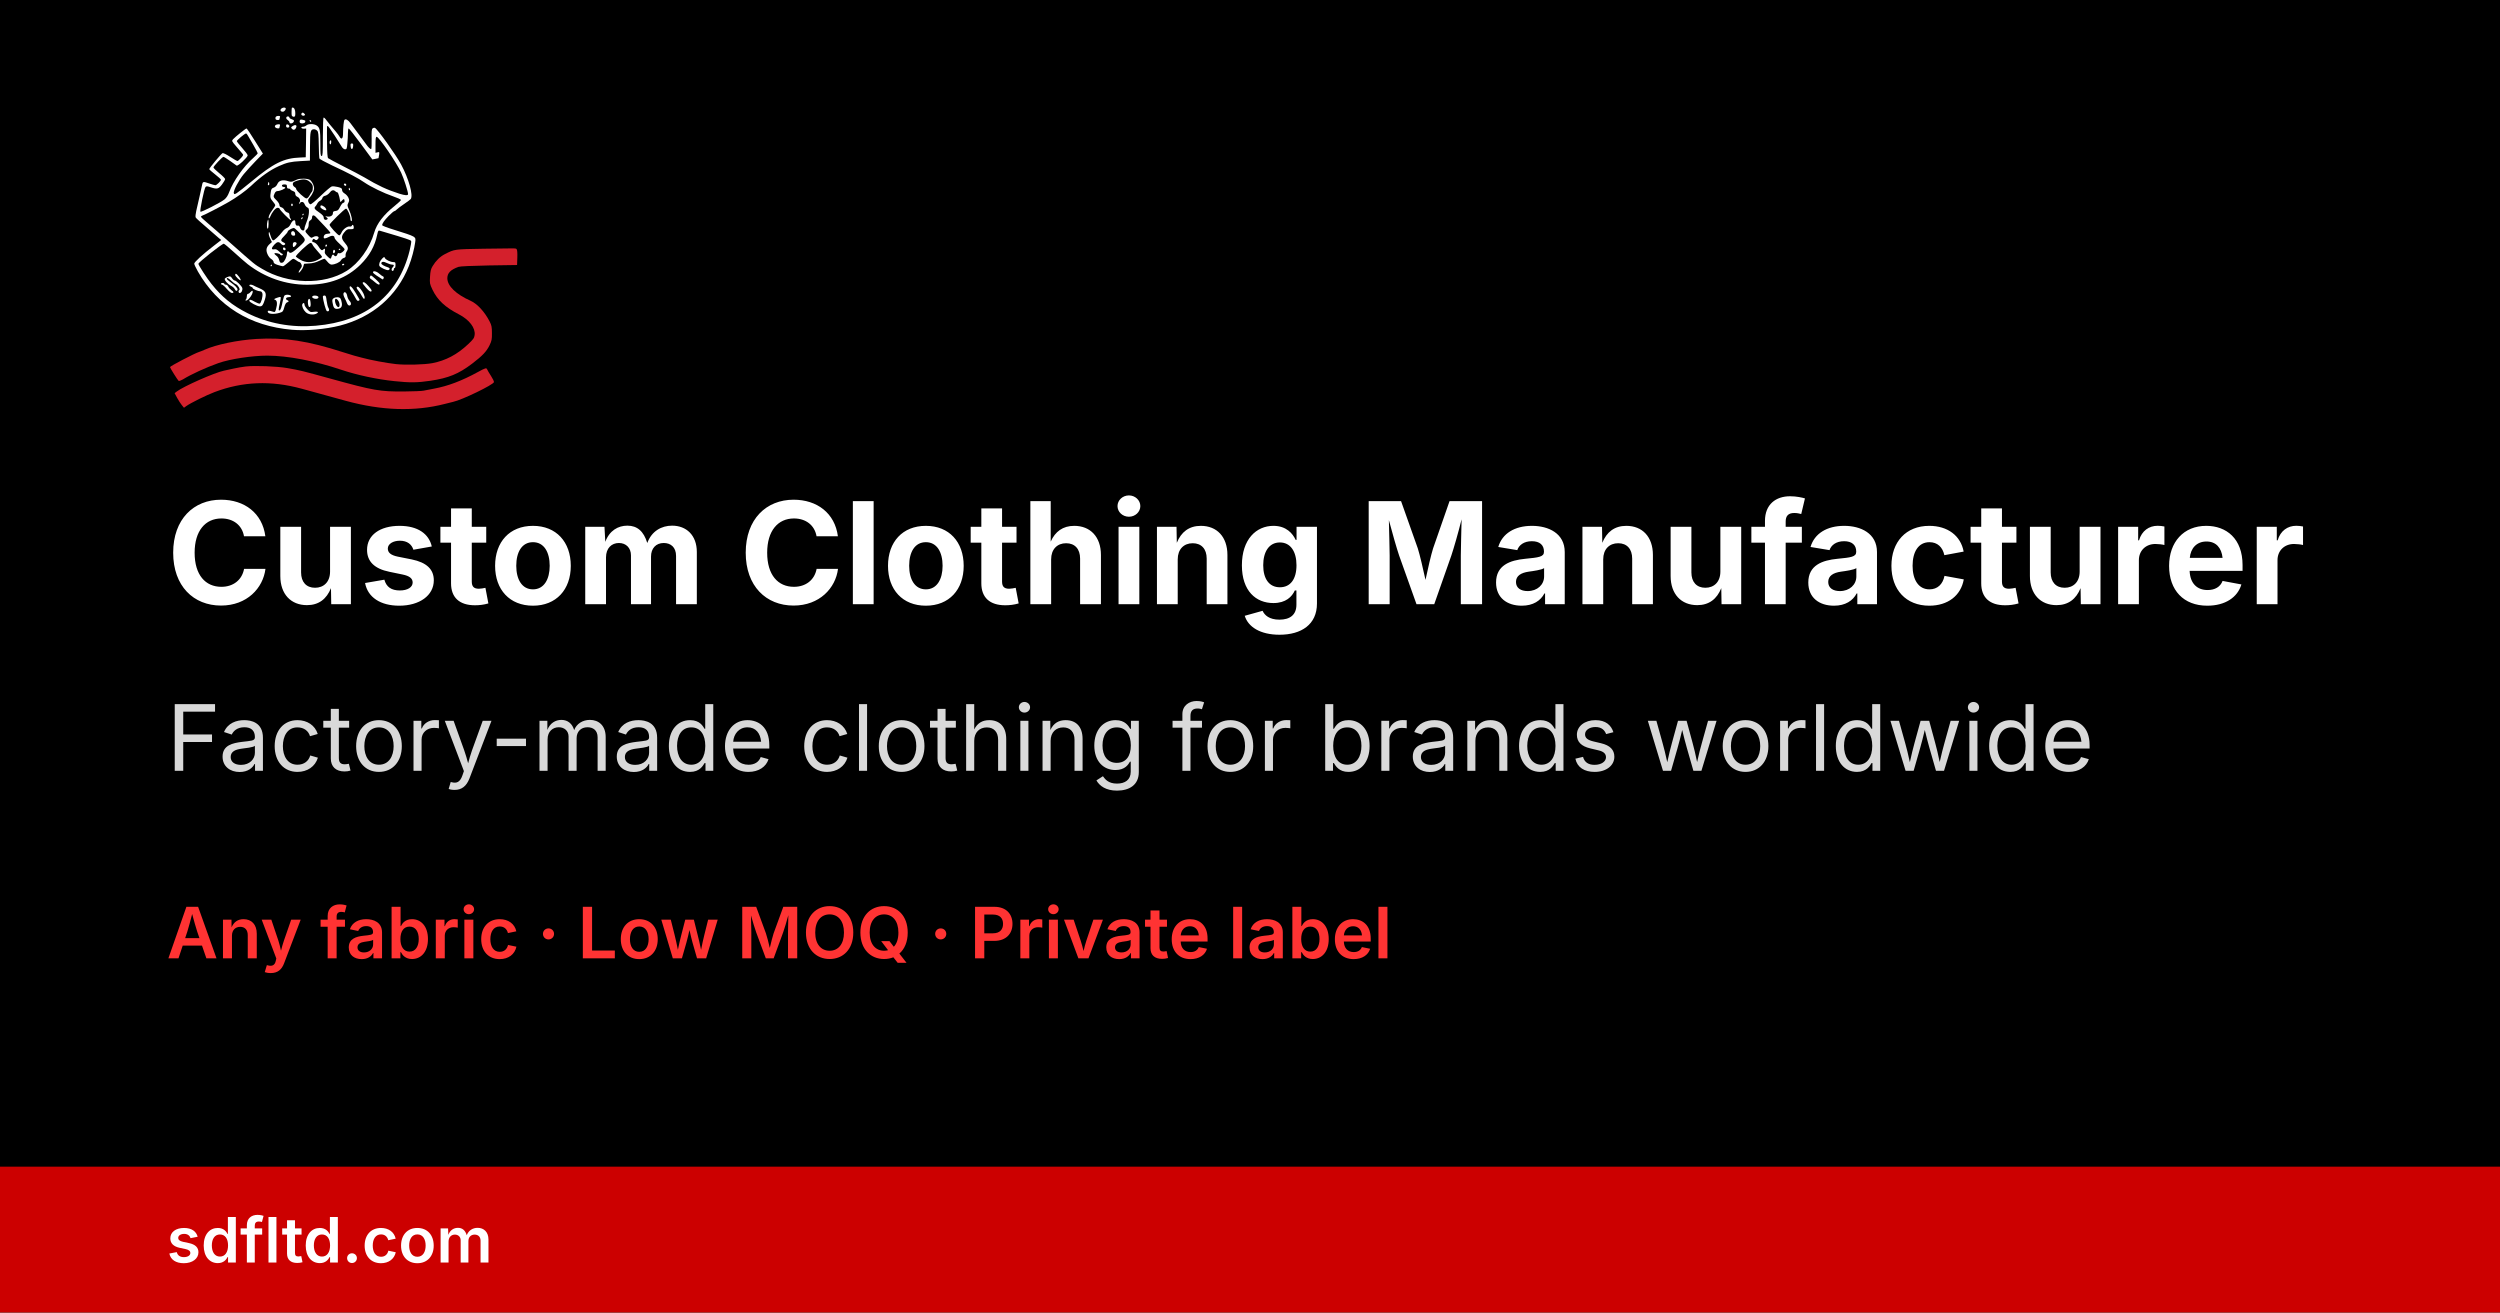
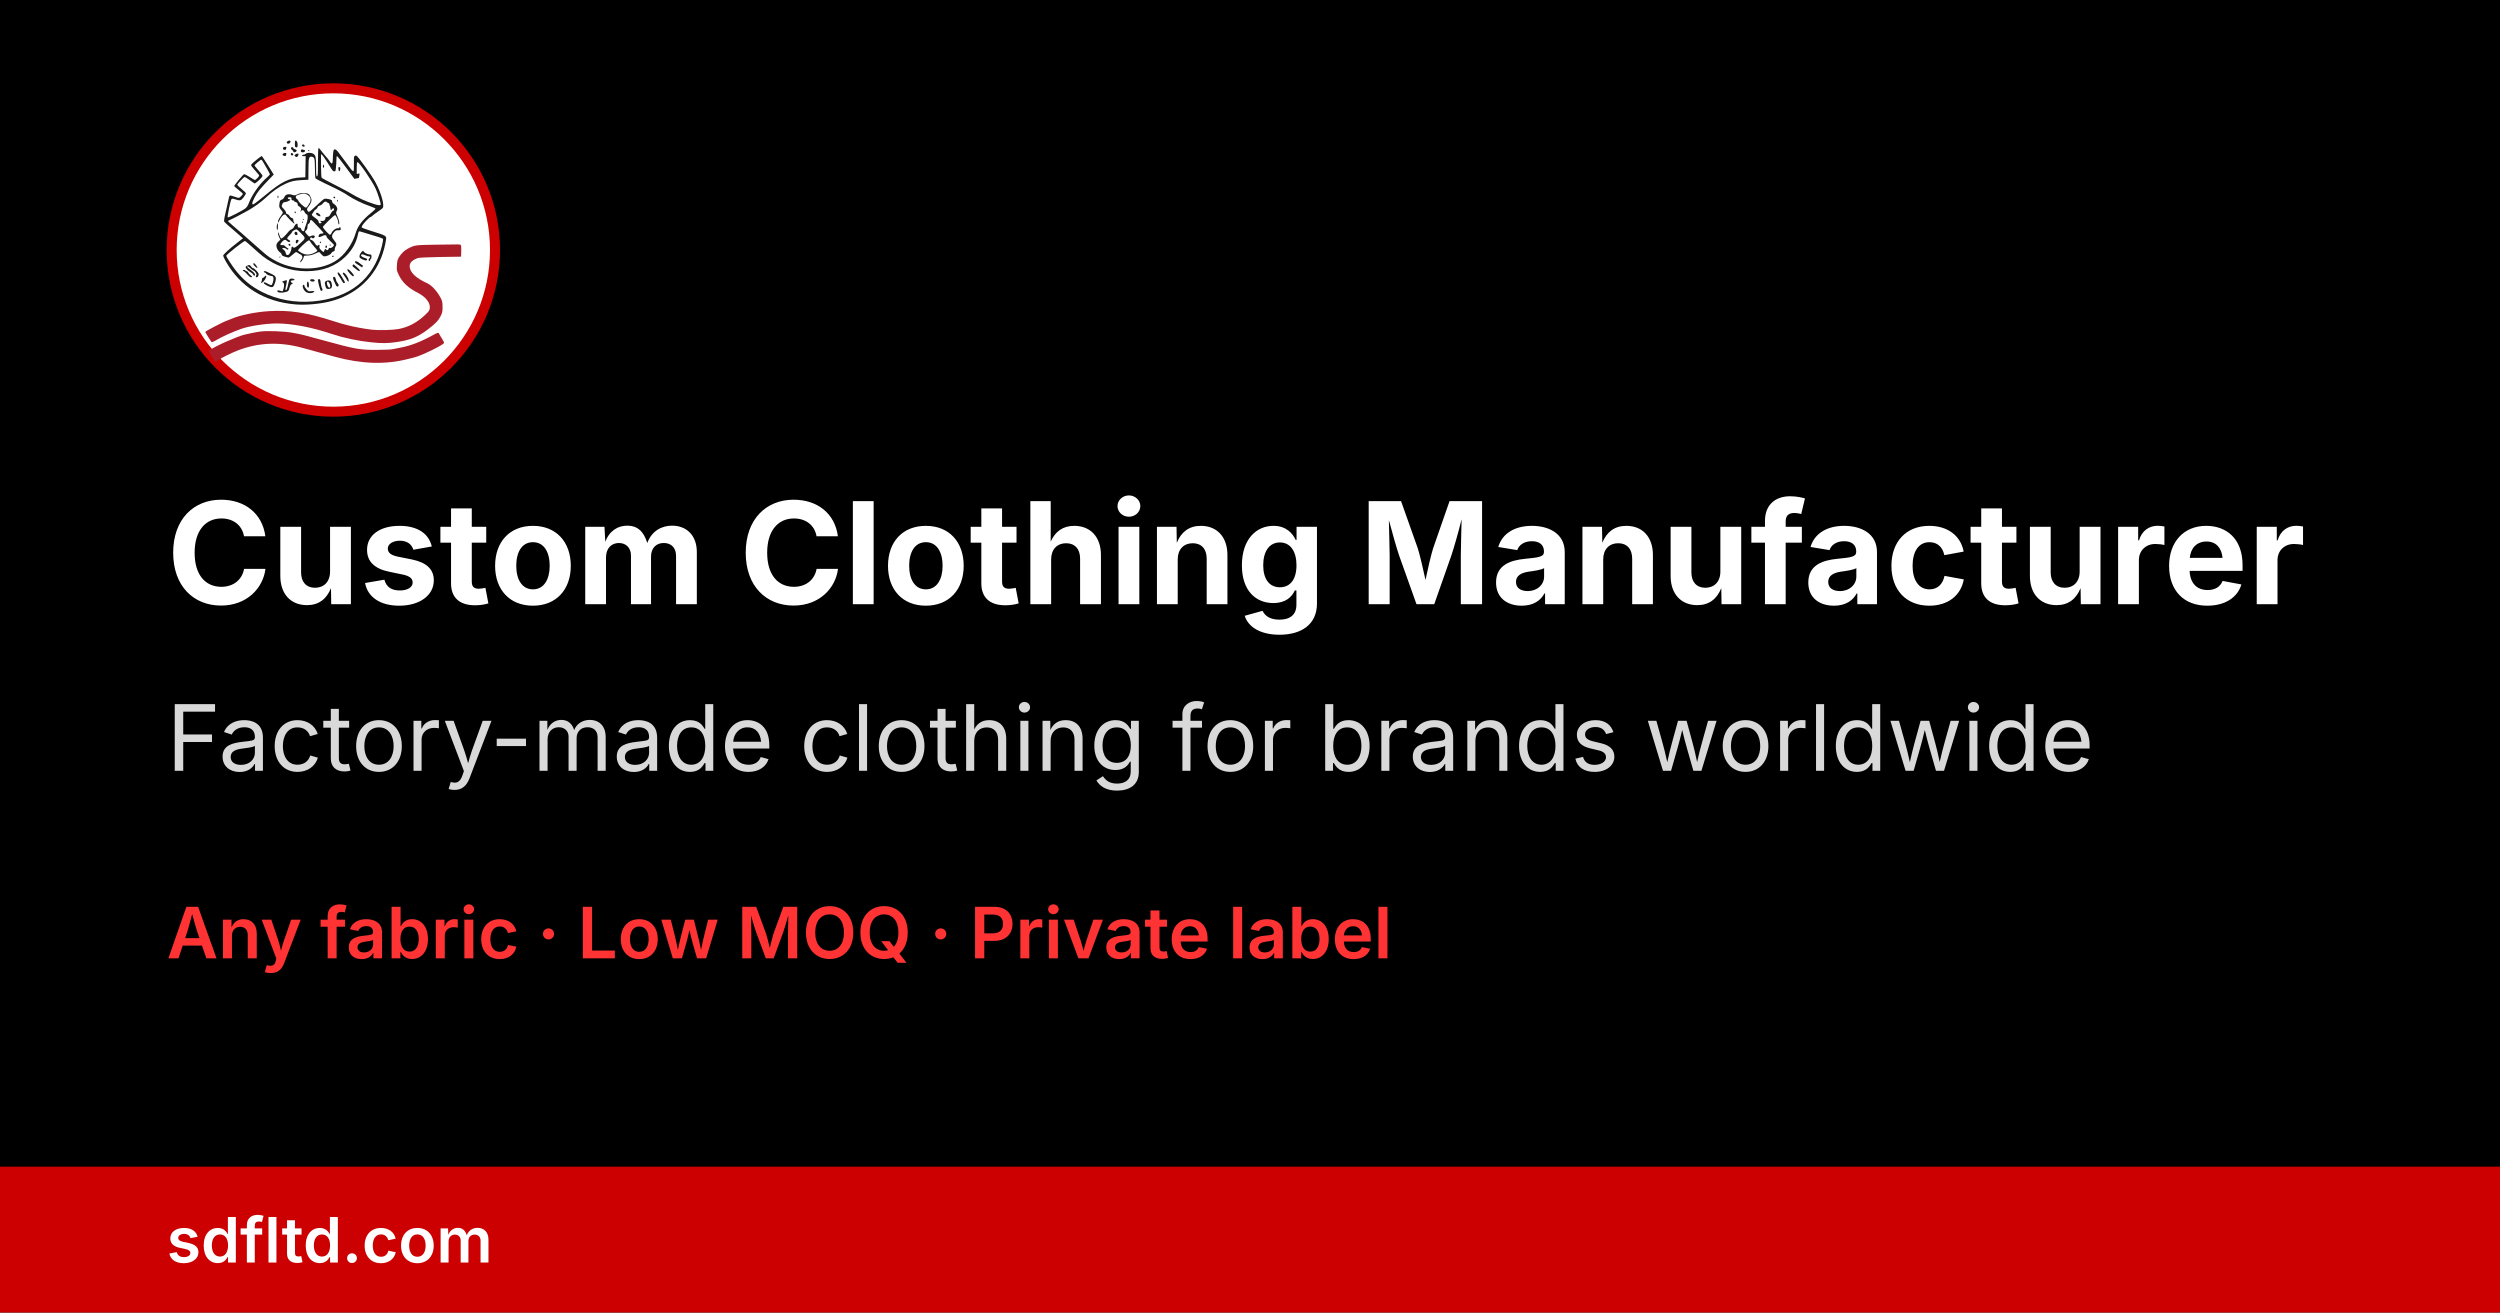
<svg xmlns="http://www.w3.org/2000/svg" width="1200" height="630" viewBox="0 0 1200 630">
  <rect width="1200" height="630" fill="#000000" />
  <rect x="0" y="560" width="1200" height="70" fill="#cc0000" />
-   <svg x="80" y="50" width="170" height="148" viewBox="28.0 91.0 424.0 369.0">
-     <g transform="translate(-45,547) scale(0.1,-0.1)" fill="#ffffff">
-       <path d="M2100 4505 c-15 -18 -5 -35 20 -35 20 0 44 32 33 44 -11 11 -40 6 -53 -9z" />
-       <path d="M2229 4518 c-4 -14 -5 -77 -2 -90 2 -10 13 -18 24 -18 16 0 19 7 19 43 0 40 -13 67 -32 67 -4 0 -8 -1 -9 -2z" />
-       <path d="M2344 4449 c-9 -16 12 -33 31 -25 14 5 15 9 5 21 -15 18 -26 19 -36 4z" />
-       <path d="M2034 4405 c-3 -8 -3 -19 1 -25 8 -12 45 -13 45 -1 0 5 3 16 6 25 5 12 0 16 -20 16 -15 0 -29 -7 -32 -15z" />
-       <path d="M2163 4403 c-4 -11 1 -22 15 -31 12 -8 22 -21 22 -28 0 -21 38 -17 50 5 8 16 5 21 -20 30 -17 5 -30 14 -30 19 0 18 -31 22 -37 5z" />
-       <path d="M2600 4170 c0 -198 -2 -230 -15 -230 -13 0 -15 23 -15 149 0 163 -6 191 -45 217 -33 21 -100 22 -123 0 -10 -9 -29 -16 -41 -16 -14 0 -21 -5 -18 -12 2 -7 16 -12 31 -11 l26 2 -2 -172 -3 -172 -65 -3 c-198 -7 -321 -68 -588 -290 -79 -65 -156 -126 -173 -136 -27 -16 -30 -16 -35 -1 -10 24 60 157 119 228 28 34 91 103 140 154 l89 92 -94 150 c-51 83 -97 151 -102 151 -10 0 -133 -99 -161 -129 -18 -21 -17 -22 35 -83 30 -35 62 -73 72 -84 19 -22 19 -22 -12 -58 -18 -20 -37 -36 -43 -36 -6 0 -45 23 -87 50 -44 29 -83 48 -91 44 -17 -7 -159 -178 -159 -191 0 -5 31 -33 70 -63 39 -30 70 -59 70 -64 0 -15 -52 -66 -67 -66 -7 0 -39 9 -70 20 -75 26 -80 26 -88 -12 -9 -42 -51 -233 -71 -316 -8 -35 -11 -69 -7 -77 8 -13 37 -39 183 -165 35 -30 77 -67 93 -81 l30 -25 -89 -69 c-134 -103 -234 -195 -234 -214 0 -9 20 -51 44 -94 236 -413 624 -654 1125 -697 168 -15 404 6 576 50 390 101 682 353 824 712 34 85 66 207 76 284 10 71 17 66 -262 154 -73 22 -133 46 -133 51 0 22 24 56 78 112 31 31 61 57 68 57 6 0 18 8 27 18 9 10 49 40 89 67 40 27 76 54 80 60 32 44 -24 245 -116 415 -61 114 -284 426 -313 437 -7 3 -20 0 -28 -7 -11 -9 -13 -36 -11 -126 1 -63 -1 -117 -5 -120 -9 -5 -34 18 -61 57 -9 13 -49 67 -88 119 -40 52 -84 112 -99 132 -28 40 -57 56 -72 41 -9 -9 -17 -81 -18 -175 -1 -53 -21 -65 -42 -25 -7 12 -26 38 -43 58 -42 48 -108 128 -124 151 -7 10 -17 18 -23 18 -5 0 -9 -93 -9 -230z m141 15 c39 -60 78 -122 87 -137 10 -16 26 -28 38 -28 19 0 22 8 27 68 4 37 7 93 7 125 0 31 4 57 9 57 5 0 71 -83 146 -185 l137 -186 37 7 c20 4 36 7 37 8 1 0 4 18 7 39 5 35 5 37 -19 31 l-24 -6 0 96 c0 74 3 96 14 96 27 0 238 -308 293 -429 33 -71 83 -228 83 -257 0 -19 -34 -17 -105 5 -149 48 -253 96 -420 196 -38 22 -149 81 -245 129 -96 49 -180 94 -187 100 -8 8 -12 64 -13 186 -2 214 -2 202 10 198 5 -1 41 -52 81 -113z m-208 57 c13 -14 16 -46 18 -167 1 -83 4 -156 7 -164 3 -8 71 -45 151 -83 208 -97 317 -155 386 -203 78 -54 234 -130 349 -169 50 -17 91 -36 91 -42 0 -6 -34 -38 -75 -71 -133 -106 -214 -212 -245 -319 -54 -188 -184 -368 -331 -460 -275 -171 -704 -160 -1013 26 -90 53 -82 47 -368 300 -114 102 -243 214 -286 250 -42 35 -77 68 -77 73 0 4 8 10 18 14 31 10 214 105 312 161 96 55 206 134 270 194 119 113 228 190 335 238 95 42 137 52 260 59 l110 6 1 172 c1 183 6 203 49 203 12 0 29 -8 38 -18z m-831 -57 c7 -13 37 -64 66 -113 28 -49 52 -94 52 -99 0 -5 -25 -31 -55 -58 -113 -98 -239 -278 -286 -406 -15 -41 -33 -69 -57 -89 -45 -37 -279 -156 -288 -147 -10 10 46 279 61 296 11 11 20 11 61 -3 78 -26 95 -22 137 34 20 27 37 56 37 64 0 7 -31 39 -70 70 -38 31 -70 62 -70 69 1 15 106 127 120 127 6 0 41 -22 78 -48 37 -27 73 -52 80 -57 16 -8 132 100 132 123 0 8 -29 47 -65 87 -36 40 -65 77 -65 83 0 12 96 92 110 92 5 0 15 -11 22 -25z m1633 -1155 c258 -76 318 -96 322 -108 4 -8 -5 -60 -19 -117 -133 -534 -523 -846 -1124 -897 -290 -25 -574 28 -819 152 -179 91 -303 191 -428 348 -53 65 -157 226 -157 241 0 18 282 241 304 241 6 0 61 -46 121 -101 61 -56 135 -120 165 -144 207 -160 453 -246 709 -246 266 -1 478 79 642 241 107 107 170 218 200 360 10 46 13 51 33 45 11 -3 35 -10 51 -15z" />
-       <path d="M2687 4123 c-11 -10 -8 -43 3 -43 6 0 10 11 10 25 0 26 -2 29 -13 18z" />
-       <path d="M2932 4058 c4 -44 25 -47 30 -3 3 29 1 35 -15 35 -15 0 -18 -6 -15 -32z" />
-       <path d="M2290 3658 c-14 -6 -35 -15 -47 -21 -17 -7 -34 -7 -62 3 -60 20 -108 7 -125 -34 -9 -21 -24 -37 -43 -44 -24 -8 -31 -17 -36 -48 -11 -66 -8 -82 23 -117 17 -19 30 -40 30 -46 0 -7 -16 -33 -35 -58 -35 -46 -53 -89 -41 -100 3 -3 10 7 16 22 20 51 64 105 88 105 12 0 22 -4 22 -8 0 -15 129 -146 137 -139 4 4 1 13 -5 19 -7 7 -12 24 -12 39 0 20 -6 28 -25 33 -14 4 -31 18 -37 32 -6 13 -22 27 -35 30 -15 4 -23 13 -23 28 0 12 -16 37 -35 56 -39 38 -41 44 -22 83 7 17 20 27 33 27 29 0 94 28 94 40 0 6 -9 10 -20 10 -11 0 -20 7 -20 15 0 10 10 15 30 15 25 0 30 -4 30 -25 0 -18 5 -25 20 -25 11 0 20 -4 20 -9 0 -5 14 -14 30 -20 22 -7 30 -16 30 -34 0 -15 8 -28 24 -35 29 -13 42 -47 26 -67 -9 -11 -9 -15 -1 -15 6 0 11 5 11 10 0 6 9 10 21 10 14 0 24 -10 31 -28 6 -16 21 -33 32 -38 18 -8 21 -17 19 -61 -1 -29 -14 -79 -28 -112 -14 -33 -25 -70 -25 -81 0 -34 -39 -26 -52 11 -8 22 -15 29 -29 26 -18 -5 -29 11 -29 44 0 35 -34 21 -54 -22 -12 -27 -28 -44 -47 -51 -15 -5 -40 -25 -54 -45 -42 -53 -94 -103 -110 -103 -9 0 -21 22 -32 58 -14 46 -18 52 -21 30 -2 -14 6 -45 18 -67 l20 -41 -24 -21 c-42 -37 -51 -72 -30 -122 10 -25 30 -51 46 -60 15 -9 28 -25 28 -35 0 -15 13 -24 49 -36 28 -9 56 -16 63 -16 7 0 35 20 63 45 27 25 54 45 61 45 6 0 23 -9 37 -20 14 -11 30 -20 36 -20 6 0 17 -11 23 -25 10 -22 8 -30 -10 -55 -12 -16 -22 -35 -22 -42 1 -22 51 43 57 73 3 16 8 29 12 29 3 1 31 2 61 4 35 1 78 13 112 29 31 15 61 27 66 27 5 0 22 -16 36 -35 17 -21 36 -35 49 -35 41 0 100 27 113 51 7 13 23 26 36 29 17 5 22 12 20 29 -2 12 4 33 12 46 24 36 20 57 -20 104 -45 52 -46 81 -6 129 26 32 35 37 71 36 36 -1 41 2 41 22 0 27 -16 40 -23 20 -3 -8 -14 -12 -24 -10 -28 7 -83 -33 -99 -71 -8 -19 -21 -35 -28 -35 -16 0 -116 109 -116 127 0 15 181 193 197 193 16 0 53 -85 53 -121 0 -16 5 -29 11 -29 16 0 1 75 -28 137 -22 49 -22 55 -8 82 12 25 13 34 1 61 -7 17 -27 40 -44 50 -21 13 -32 28 -32 43 0 20 -8 25 -50 36 -28 7 -61 10 -73 7 -12 -3 -71 -53 -131 -111 -63 -61 -116 -105 -125 -103 -8 2 -20 14 -24 28 -8 21 -4 31 18 57 16 17 34 49 42 70 11 33 11 44 -2 80 -9 23 -27 48 -40 57 -28 18 -116 20 -155 4z m155 -29 c28 -25 35 -38 35 -68 0 -20 -5 -42 -10 -47 -6 -6 -19 -26 -29 -45 -10 -19 -26 -36 -36 -37 -19 -4 -125 93 -125 115 0 7 -9 17 -20 23 -11 6 -20 21 -20 34 0 19 9 26 48 39 76 25 116 22 157 -14z m304 -111 c6 -7 17 -13 24 -13 7 0 17 -25 24 -55 6 -30 12 -57 12 -60 1 -3 10 5 20 17 20 24 31 21 31 -9 0 -10 -7 -18 -15 -18 -8 0 -25 -21 -38 -47 -20 -40 -28 -48 -55 -51 -26 -3 -32 -8 -32 -28 0 -28 -34 -46 -71 -38 -24 5 -24 5 -4 -11 16 -13 17 -17 6 -24 -21 -13 -41 -2 -41 23 0 16 -16 34 -55 61 -56 38 -64 52 -44 72 6 6 17 22 23 35 6 12 21 27 33 33 12 5 24 19 27 31 4 15 16 25 36 29 16 4 39 20 51 36 22 31 47 37 68 17z m-226 -314 c12 -14 55 -59 95 -100 39 -41 72 -79 72 -84 0 -6 -13 -10 -28 -10 -32 0 -52 -16 -52 -43 0 -20 19 -18 72 9 31 16 58 9 58 -16 0 -9 27 -41 60 -71 33 -30 60 -59 60 -65 0 -20 -46 -55 -64 -48 -12 5 -19 0 -23 -15 -6 -22 -27 -28 -38 -11 -11 17 -24 11 -31 -15 -8 -32 -14 -32 -53 7 -26 26 -32 38 -27 60 6 29 -2 36 -21 17 -15 -15 -29 -5 -58 42 -14 22 -36 41 -50 45 -27 7 -29 12 -16 33 8 12 12 12 25 2 13 -11 19 -11 31 -1 39 32 -9 56 -55 28 -18 -12 -24 -9 -55 25 -41 44 -42 48 -15 72 13 12 20 31 20 56 0 28 5 41 20 49 11 6 20 19 20 29 0 38 22 41 53 5z m-208 -178 c91 -92 91 -89 -1 -173 -75 -69 -105 -85 -119 -63 -12 19 -25 10 -25 -17 0 -38 -31 -102 -52 -109 -25 -8 -35 1 -43 36 -4 17 -18 38 -31 46 -13 9 -24 21 -24 26 0 13 64 1 68 -12 5 -13 32 -13 32 0 0 6 -3 10 -7 10 -5 0 -22 13 -39 29 -23 22 -37 28 -57 24 -36 -7 -36 16 2 56 34 36 53 39 80 10 12 -13 26 -19 35 -16 23 9 20 22 -9 35 -35 16 -31 32 15 77 22 21 40 45 40 52 0 11 49 40 73 42 4 1 32 -23 62 -53z m160 -146 c4 -11 31 -47 61 -79 30 -32 54 -63 54 -69 0 -6 -23 -22 -52 -36 -72 -36 -143 -35 -206 1 -26 15 -50 32 -55 38 -9 13 151 164 175 165 9 0 20 -9 23 -20z" />
-       <path d="M2570 3331 c0 -15 41 -41 66 -41 14 0 -1 31 -21 44 -32 21 -45 20 -45 -3z" />
-       <path d="M2630 2864 c0 -8 5 -12 10 -9 6 3 10 10 10 16 0 5 -4 9 -10 9 -5 0 -10 -7 -10 -16z" />
-       <path d="M2790 2819 c0 -5 5 -7 10 -4 6 3 10 8 10 11 0 2 -4 4 -10 4 -5 0 -10 -5 -10 -11z" />
-       <path d="M2724 2807 c-9 -24 6 -44 18 -22 7 11 6 21 -1 28 -7 7 -12 6 -17 -6z" />
-       <path d="M2220 3016 c0 -15 7 -26 20 -29 24 -6 34 6 25 33 -9 29 -45 26 -45 -4z" />
-       <path d="M2247 2903 c-10 -9 -9 -53 1 -53 15 0 44 38 37 49 -7 12 -28 14 -38 4z" />
-       <path d="M2125 2840 c-10 -17 12 -37 25 -24 8 8 6 15 -4 23 -10 9 -16 9 -21 1z" />
-       <path d="M1945 3617 c-4 -10 -5 -21 -1 -24 10 -10 18 4 13 24 -4 17 -4 17 -12 0z" />
-       <path d="M2852 3598 c6 -18 28 -21 28 -4 0 9 -7 16 -16 16 -9 0 -14 -5 -12 -12z" />
-       <path d="M2910 3545 c0 -8 4 -15 10 -15 5 0 7 7 4 15 -4 8 -8 15 -10 15 -2 0 -4 -7 -4 -15z" />
-       <path d="M2220 3355 c0 -8 5 -15 10 -15 6 0 10 7 10 15 0 8 -4 15 -10 15 -5 0 -10 -7 -10 -15z" />
-       <path d="M2355 3240 c-3 -5 -1 -10 4 -10 6 0 11 5 11 10 0 6 -2 10 -4 10 -3 0 -8 -4 -11 -10z" />
-       <path d="M2347 3203 c-4 -3 -7 -11 -7 -17 0 -6 5 -5 12 2 6 6 9 14 7 17 -3 3 -9 2 -12 -2z" />
-       <path d="M1936 3158 c-9 -36 -7 -88 4 -88 6 0 10 25 10 55 0 59 -4 69 -14 33z" />
-       <path d="M2830 2640 c0 -5 4 -10 9 -10 6 0 13 5 16 10 3 6 -1 10 -9 10 -9 0 -16 -4 -16 -10z" />
-       <path d="M1975 2630 c-3 -5 -1 -10 4 -10 6 0 11 5 11 10 0 6 -2 10 -4 10 -3 0 -8 -4 -11 -10z" />
-       <path d="M3309 2711 c-27 -28 -41 -64 -32 -87 7 -18 90 -57 108 -50 20 7 19 25 -2 32 -48 15 -83 35 -83 48 0 23 26 26 66 5 21 -10 49 -19 61 -19 27 0 29 -12 7 -35 -9 -8 -13 -22 -10 -31 7 -18 26 -9 26 12 0 8 5 14 10 14 6 0 10 16 10 35 0 31 -3 35 -26 35 -35 0 -94 29 -102 50 -6 15 -10 14 -33 -9z" />
-       <path d="M3200 2548 c0 -7 17 -23 38 -36 20 -12 47 -29 59 -38 21 -15 23 -15 30 2 4 11 2 19 -6 22 -7 2 -28 17 -46 33 -33 30 -75 39 -75 17z" />
-       <path d="M1550 2517 c0 -17 58 -73 66 -64 8 8 -43 77 -57 77 -5 0 -9 -6 -9 -13z" />
-       <path d="M3163 2494 c-4 -10 1 -20 11 -26 9 -5 32 -23 50 -39 36 -31 56 -37 56 -16 0 11 -92 97 -105 97 -3 0 -8 -7 -12 -16z" />
-       <path d="M1454 2490 c-12 -5 -24 -13 -28 -18 -9 -15 35 -67 73 -85 20 -10 41 -28 46 -40 11 -25 28 -29 33 -7 3 18 -27 49 -85 90 -24 17 -43 35 -43 40 0 18 17 10 54 -24 20 -19 44 -37 54 -40 23 -8 56 -62 42 -71 -15 -9 -12 -35 5 -35 20 0 38 36 30 61 -8 25 -74 89 -91 89 -8 0 -21 11 -30 25 -17 27 -26 29 -60 15z" />
-       <path d="M3076 2422 c-2 -4 16 -31 42 -60 35 -39 51 -50 61 -43 11 7 5 19 -30 60 -42 48 -62 60 -73 43z" />
-       <path d="M1380 2410 c0 -5 6 -10 13 -10 7 0 33 -22 56 -50 24 -28 51 -50 62 -50 26 0 24 15 -6 34 -14 10 -31 28 -37 42 -6 13 -19 24 -30 24 -10 0 -18 5 -18 10 0 6 -9 10 -20 10 -11 0 -20 -4 -20 -10z" />
-       <path d="M1720 2391 c0 -5 9 -13 20 -16 11 -3 20 -10 20 -16 0 -11 65 -39 91 -39 12 0 21 -10 25 -25 8 -31 -14 -115 -32 -122 -7 -2 -32 7 -57 21 -49 29 -67 32 -67 12 0 -16 93 -66 125 -66 29 0 39 13 61 82 23 76 11 102 -66 135 -30 13 -63 28 -72 34 -23 12 -48 12 -48 0z" />
-       <path d="M2920 2364 c0 -8 11 -30 24 -47 13 -18 33 -51 45 -74 15 -29 26 -41 36 -37 8 4 15 8 15 11 0 3 -21 41 -47 84 -44 74 -73 99 -73 63z" />
-       <path d="M3005 2369 c-4 -5 4 -22 17 -37 13 -15 32 -45 43 -65 11 -20 23 -37 27 -37 18 0 6 50 -22 92 -32 48 -55 64 -65 47z" />
-       <path d="M1733 2311 c-9 -12 -23 -21 -30 -21 -8 0 -13 -12 -13 -28 0 -15 -5 -33 -12 -40 -9 -9 -8 -12 4 -12 31 0 94 98 75 116 -3 3 -14 -4 -24 -15z" />
-       <path d="M2847 2295 c-4 -8 2 -32 13 -53 10 -20 24 -49 29 -64 6 -16 18 -28 26 -28 26 0 29 29 5 55 -13 14 -26 41 -29 62 -7 40 -34 57 -44 28z" />
-       <path d="M2143 2272 c-6 -4 -16 -32 -22 -62 -16 -83 -26 -113 -39 -118 -15 -5 -15 9 3 86 8 35 13 67 10 72 -3 5 -24 1 -46 -8 -36 -14 -39 -17 -20 -24 24 -9 28 -48 10 -111 -9 -34 -13 -38 -32 -32 -55 17 -67 17 -67 2 0 -29 71 -36 144 -14 36 11 41 17 54 66 10 36 21 55 34 59 22 5 23 18 3 26 -28 10 -17 36 15 36 32 0 40 14 14 24 -21 8 -46 7 -61 -2z" />
-       <path d="M2474 2259 c-8 -14 14 -29 43 -29 27 0 40 19 22 31 -20 12 -57 11 -65 -2z" />
-       <path d="M2600 2258 c0 -39 36 -171 48 -175 24 -10 35 13 19 38 -8 13 -18 52 -22 87 -6 52 -10 62 -26 62 -10 0 -19 -6 -19 -12z" />
-       <path d="M2727 2236 c-15 -11 -17 -22 -11 -53 10 -57 21 -73 52 -73 46 1 66 23 59 70 -3 22 -11 47 -17 55 -15 19 -59 19 -83 1z m57 -28 c9 -12 16 -35 16 -51 0 -42 -32 -31 -48 17 -18 56 2 77 32 34z" />
-       <path d="M2424 2216 c-9 -22 0 -79 12 -83 16 -5 22 16 16 60 -4 37 -18 49 -28 23z" />
-       <path d="M2354 2165 c-8 -21 12 -68 40 -94 28 -27 81 -36 119 -22 45 17 33 34 -19 26 -43 -6 -47 -5 -80 30 -19 20 -34 45 -34 56 0 23 -18 25 -26 4z" />
-       <path d="M2324 4366 c-3 -8 -3 -20 1 -26 10 -16 55 -12 62 5 7 19 5 20 -30 29 -20 5 -29 2 -33 -8z" />
-       <path d="M2442 4361 c4 -13 18 -16 19 -4 0 4 -5 9 -11 12 -7 2 -11 -2 -8 -8z" />
-       <path d="M2032 4308 c-8 -8 -9 -15 -1 -25 13 -15 49 -18 49 -4 0 5 3 16 6 25 5 12 0 16 -18 16 -13 0 -29 -5 -36 -12z" />
-       <path d="M2160 4301 c0 -15 6 -21 21 -21 25 0 22 33 -4 38 -12 2 -17 -3 -17 -17z" />
-       <path d="M2234 4296 c-18 -14 -18 -16 -2 -32 19 -20 42 -8 51 26 6 24 -20 27 -49 6z" />
-     </g>
-     <g transform="translate(-45,547) scale(0.1,-0.1)" fill="#d4202c">
-       <path d="M4525 2830 c-354 -6 -347 -5 -463 -64 -58 -29 -109 -79 -148 -144 -21 -34 -27 -60 -31 -126 -5 -80 -4 -86 30 -158 60 -124 151 -209 318 -295 123 -64 197 -162 186 -246 -5 -36 -15 -51 -78 -110 -131 -124 -268 -196 -429 -227 -97 -18 -321 -24 -437 -11 -109 12 -308 49 -408 77 -33 9 -73 20 -90 24 -16 4 -75 22 -130 40 -423 137 -705 180 -1040 160 -226 -14 -482 -67 -620 -129 -22 -10 -51 -22 -65 -26 -52 -15 -350 -171 -350 -182 0 -10 93 -158 103 -165 6 -4 29 5 52 18 97 60 275 142 425 195 139 49 402 89 585 89 243 0 571 -63 888 -170 185 -62 426 -114 632 -135 187 -20 275 -19 431 4 219 33 337 81 501 205 123 94 172 145 209 221 25 52 29 71 28 145 0 73 -4 93 -28 140 -60 116 -148 211 -226 246 -177 79 -279 178 -280 270 0 63 39 103 134 137 19 7 164 13 366 17 l335 5 3 89 c2 54 -1 93 -8 100 -13 13 15 12 -395 6z" />
-       <path d="M1675 1420 c-38 -4 -104 -16 -145 -25 -41 -9 -93 -21 -115 -25 -113 -24 -485 -188 -565 -250 l-25 -19 30 -56 c17 -31 42 -70 56 -87 l26 -32 29 21 c54 38 240 130 335 166 336 128 678 142 1046 41 32 -9 72 -19 88 -24 17 -4 107 -29 200 -55 94 -26 202 -55 240 -66 432 -118 823 -130 1185 -37 41 11 86 22 100 25 107 23 482 205 488 236 2 9 -14 42 -35 74 -21 32 -41 66 -45 76 -10 24 -18 22 -110 -28 -195 -107 -363 -170 -527 -200 -47 -9 -103 -19 -124 -24 -22 -5 -127 -9 -235 -10 -288 -2 -361 10 -882 154 -342 94 -361 99 -515 126 -125 22 -392 32 -500 19z" />
-     </g>
+   <svg x="80" y="40" width="160" height="160" viewBox="-100 -100 200 200">
+     <circle r="97.0" fill="#ffffff" stroke="#cc0000" stroke-width="6" />
+     <svg x="-78.3" y="-67.1" width="156.6" height="136.3" viewBox="28.0 91.0 424.0 369.0">
+       <g transform="translate(-45,547) scale(0.1,-0.1)" fill="#1a1a1a">
+         <path d="M2100 4505 c-15 -18 -5 -35 20 -35 20 0 44 32 33 44 -11 11 -40 6 -53 -9z" />
+         <path d="M2229 4518 c-4 -14 -5 -77 -2 -90 2 -10 13 -18 24 -18 16 0 19 7 19 43 0 40 -13 67 -32 67 -4 0 -8 -1 -9 -2z" />
+         <path d="M2344 4449 c-9 -16 12 -33 31 -25 14 5 15 9 5 21 -15 18 -26 19 -36 4z" />
+         <path d="M2034 4405 c-3 -8 -3 -19 1 -25 8 -12 45 -13 45 -1 0 5 3 16 6 25 5 12 0 16 -20 16 -15 0 -29 -7 -32 -15z" />
+         <path d="M2163 4403 c-4 -11 1 -22 15 -31 12 -8 22 -21 22 -28 0 -21 38 -17 50 5 8 16 5 21 -20 30 -17 5 -30 14 -30 19 0 18 -31 22 -37 5z" />
+         <path d="M2600 4170 c0 -198 -2 -230 -15 -230 -13 0 -15 23 -15 149 0 163 -6 191 -45 217 -33 21 -100 22 -123 0 -10 -9 -29 -16 -41 -16 -14 0 -21 -5 -18 -12 2 -7 16 -12 31 -11 l26 2 -2 -172 -3 -172 -65 -3 c-198 -7 -321 -68 -588 -290 -79 -65 -156 -126 -173 -136 -27 -16 -30 -16 -35 -1 -10 24 60 157 119 228 28 34 91 103 140 154 l89 92 -94 150 c-51 83 -97 151 -102 151 -10 0 -133 -99 -161 -129 -18 -21 -17 -22 35 -83 30 -35 62 -73 72 -84 19 -22 19 -22 -12 -58 -18 -20 -37 -36 -43 -36 -6 0 -45 23 -87 50 -44 29 -83 48 -91 44 -17 -7 -159 -178 -159 -191 0 -5 31 -33 70 -63 39 -30 70 -59 70 -64 0 -15 -52 -66 -67 -66 -7 0 -39 9 -70 20 -75 26 -80 26 -88 -12 -9 -42 -51 -233 -71 -316 -8 -35 -11 -69 -7 -77 8 -13 37 -39 183 -165 35 -30 77 -67 93 -81 l30 -25 -89 -69 c-134 -103 -234 -195 -234 -214 0 -9 20 -51 44 -94 236 -413 624 -654 1125 -697 168 -15 404 6 576 50 390 101 682 353 824 712 34 85 66 207 76 284 10 71 17 66 -262 154 -73 22 -133 46 -133 51 0 22 24 56 78 112 31 31 61 57 68 57 6 0 18 8 27 18 9 10 49 40 89 67 40 27 76 54 80 60 32 44 -24 245 -116 415 -61 114 -284 426 -313 437 -7 3 -20 0 -28 -7 -11 -9 -13 -36 -11 -126 1 -63 -1 -117 -5 -120 -9 -5 -34 18 -61 57 -9 13 -49 67 -88 119 -40 52 -84 112 -99 132 -28 40 -57 56 -72 41 -9 -9 -17 -81 -18 -175 -1 -53 -21 -65 -42 -25 -7 12 -26 38 -43 58 -42 48 -108 128 -124 151 -7 10 -17 18 -23 18 -5 0 -9 -93 -9 -230z m141 15 c39 -60 78 -122 87 -137 10 -16 26 -28 38 -28 19 0 22 8 27 68 4 37 7 93 7 125 0 31 4 57 9 57 5 0 71 -83 146 -185 l137 -186 37 7 c20 4 36 7 37 8 1 0 4 18 7 39 5 35 5 37 -19 31 l-24 -6 0 96 c0 74 3 96 14 96 27 0 238 -308 293 -429 33 -71 83 -228 83 -257 0 -19 -34 -17 -105 5 -149 48 -253 96 -420 196 -38 22 -149 81 -245 129 -96 49 -180 94 -187 100 -8 8 -12 64 -13 186 -2 214 -2 202 10 198 5 -1 41 -52 81 -113z m-208 57 c13 -14 16 -46 18 -167 1 -83 4 -156 7 -164 3 -8 71 -45 151 -83 208 -97 317 -155 386 -203 78 -54 234 -130 349 -169 50 -17 91 -36 91 -42 0 -6 -34 -38 -75 -71 -133 -106 -214 -212 -245 -319 -54 -188 -184 -368 -331 -460 -275 -171 -704 -160 -1013 26 -90 53 -82 47 -368 300 -114 102 -243 214 -286 250 -42 35 -77 68 -77 73 0 4 8 10 18 14 31 10 214 105 312 161 96 55 206 134 270 194 119 113 228 190 335 238 95 42 137 52 260 59 l110 6 1 172 c1 183 6 203 49 203 12 0 29 -8 38 -18z m-831 -57 c7 -13 37 -64 66 -113 28 -49 52 -94 52 -99 0 -5 -25 -31 -55 -58 -113 -98 -239 -278 -286 -406 -15 -41 -33 -69 -57 -89 -45 -37 -279 -156 -288 -147 -10 10 46 279 61 296 11 11 20 11 61 -3 78 -26 95 -22 137 34 20 27 37 56 37 64 0 7 -31 39 -70 70 -38 31 -70 62 -70 69 1 15 106 127 120 127 6 0 41 -22 78 -48 37 -27 73 -52 80 -57 16 -8 132 100 132 123 0 8 -29 47 -65 87 -36 40 -65 77 -65 83 0 12 96 92 110 92 5 0 15 -11 22 -25z m1633 -1155 c258 -76 318 -96 322 -108 4 -8 -5 -60 -19 -117 -133 -534 -523 -846 -1124 -897 -290 -25 -574 28 -819 152 -179 91 -303 191 -428 348 -53 65 -157 226 -157 241 0 18 282 241 304 241 6 0 61 -46 121 -101 61 -56 135 -120 165 -144 207 -160 453 -246 709 -246 266 -1 478 79 642 241 107 107 170 218 200 360 10 46 13 51 33 45 11 -3 35 -10 51 -15z" />
+         <path d="M2687 4123 c-11 -10 -8 -43 3 -43 6 0 10 11 10 25 0 26 -2 29 -13 18z" />
+         <path d="M2932 4058 c4 -44 25 -47 30 -3 3 29 1 35 -15 35 -15 0 -18 -6 -15 -32z" />
+         <path d="M2290 3658 c-14 -6 -35 -15 -47 -21 -17 -7 -34 -7 -62 3 -60 20 -108 7 -125 -34 -9 -21 -24 -37 -43 -44 -24 -8 -31 -17 -36 -48 -11 -66 -8 -82 23 -117 17 -19 30 -40 30 -46 0 -7 -16 -33 -35 -58 -35 -46 -53 -89 -41 -100 3 -3 10 7 16 22 20 51 64 105 88 105 12 0 22 -4 22 -8 0 -15 129 -146 137 -139 4 4 1 13 -5 19 -7 7 -12 24 -12 39 0 20 -6 28 -25 33 -14 4 -31 18 -37 32 -6 13 -22 27 -35 30 -15 4 -23 13 -23 28 0 12 -16 37 -35 56 -39 38 -41 44 -22 83 7 17 20 27 33 27 29 0 94 28 94 40 0 6 -9 10 -20 10 -11 0 -20 7 -20 15 0 10 10 15 30 15 25 0 30 -4 30 -25 0 -18 5 -25 20 -25 11 0 20 -4 20 -9 0 -5 14 -14 30 -20 22 -7 30 -16 30 -34 0 -15 8 -28 24 -35 29 -13 42 -47 26 -67 -9 -11 -9 -15 -1 -15 6 0 11 5 11 10 0 6 9 10 21 10 14 0 24 -10 31 -28 6 -16 21 -33 32 -38 18 -8 21 -17 19 -61 -1 -29 -14 -79 -28 -112 -14 -33 -25 -70 -25 -81 0 -34 -39 -26 -52 11 -8 22 -15 29 -29 26 -18 -5 -29 11 -29 44 0 35 -34 21 -54 -22 -12 -27 -28 -44 -47 -51 -15 -5 -40 -25 -54 -45 -42 -53 -94 -103 -110 -103 -9 0 -21 22 -32 58 -14 46 -18 52 -21 30 -2 -14 6 -45 18 -67 l20 -41 -24 -21 c-42 -37 -51 -72 -30 -122 10 -25 30 -51 46 -60 15 -9 28 -25 28 -35 0 -15 13 -24 49 -36 28 -9 56 -16 63 -16 7 0 35 20 63 45 27 25 54 45 61 45 6 0 23 -9 37 -20 14 -11 30 -20 36 -20 6 0 17 -11 23 -25 10 -22 8 -30 -10 -55 -12 -16 -22 -35 -22 -42 1 -22 51 43 57 73 3 16 8 29 12 29 3 1 31 2 61 4 35 1 78 13 112 29 31 15 61 27 66 27 5 0 22 -16 36 -35 17 -21 36 -35 49 -35 41 0 100 27 113 51 7 13 23 26 36 29 17 5 22 12 20 29 -2 12 4 33 12 46 24 36 20 57 -20 104 -45 52 -46 81 -6 129 26 32 35 37 71 36 36 -1 41 2 41 22 0 27 -16 40 -23 20 -3 -8 -14 -12 -24 -10 -28 7 -83 -33 -99 -71 -8 -19 -21 -35 -28 -35 -16 0 -116 109 -116 127 0 15 181 193 197 193 16 0 53 -85 53 -121 0 -16 5 -29 11 -29 16 0 1 75 -28 137 -22 49 -22 55 -8 82 12 25 13 34 1 61 -7 17 -27 40 -44 50 -21 13 -32 28 -32 43 0 20 -8 25 -50 36 -28 7 -61 10 -73 7 -12 -3 -71 -53 -131 -111 -63 -61 -116 -105 -125 -103 -8 2 -20 14 -24 28 -8 21 -4 31 18 57 16 17 34 49 42 70 11 33 11 44 -2 80 -9 23 -27 48 -40 57 -28 18 -116 20 -155 4z m155 -29 c28 -25 35 -38 35 -68 0 -20 -5 -42 -10 -47 -6 -6 -19 -26 -29 -45 -10 -19 -26 -36 -36 -37 -19 -4 -125 93 -125 115 0 7 -9 17 -20 23 -11 6 -20 21 -20 34 0 19 9 26 48 39 76 25 116 22 157 -14z m304 -111 c6 -7 17 -13 24 -13 7 0 17 -25 24 -55 6 -30 12 -57 12 -60 1 -3 10 5 20 17 20 24 31 21 31 -9 0 -10 -7 -18 -15 -18 -8 0 -25 -21 -38 -47 -20 -40 -28 -48 -55 -51 -26 -3 -32 -8 -32 -28 0 -28 -34 -46 -71 -38 -24 5 -24 5 -4 -11 16 -13 17 -17 6 -24 -21 -13 -41 -2 -41 23 0 16 -16 34 -55 61 -56 38 -64 52 -44 72 6 6 17 22 23 35 6 12 21 27 33 33 12 5 24 19 27 31 4 15 16 25 36 29 16 4 39 20 51 36 22 31 47 37 68 17z m-226 -314 c12 -14 55 -59 95 -100 39 -41 72 -79 72 -84 0 -6 -13 -10 -28 -10 -32 0 -52 -16 -52 -43 0 -20 19 -18 72 9 31 16 58 9 58 -16 0 -9 27 -41 60 -71 33 -30 60 -59 60 -65 0 -20 -46 -55 -64 -48 -12 5 -19 0 -23 -15 -6 -22 -27 -28 -38 -11 -11 17 -24 11 -31 -15 -8 -32 -14 -32 -53 7 -26 26 -32 38 -27 60 6 29 -2 36 -21 17 -15 -15 -29 -5 -58 42 -14 22 -36 41 -50 45 -27 7 -29 12 -16 33 8 12 12 12 25 2 13 -11 19 -11 31 -1 39 32 -9 56 -55 28 -18 -12 -24 -9 -55 25 -41 44 -42 48 -15 72 13 12 20 31 20 56 0 28 5 41 20 49 11 6 20 19 20 29 0 38 22 41 53 5z m-208 -178 c91 -92 91 -89 -1 -173 -75 -69 -105 -85 -119 -63 -12 19 -25 10 -25 -17 0 -38 -31 -102 -52 -109 -25 -8 -35 1 -43 36 -4 17 -18 38 -31 46 -13 9 -24 21 -24 26 0 13 64 1 68 -12 5 -13 32 -13 32 0 0 6 -3 10 -7 10 -5 0 -22 13 -39 29 -23 22 -37 28 -57 24 -36 -7 -36 16 2 56 34 36 53 39 80 10 12 -13 26 -19 35 -16 23 9 20 22 -9 35 -35 16 -31 32 15 77 22 21 40 45 40 52 0 11 49 40 73 42 4 1 32 -23 62 -53z m160 -146 c4 -11 31 -47 61 -79 30 -32 54 -63 54 -69 0 -6 -23 -22 -52 -36 -72 -36 -143 -35 -206 1 -26 15 -50 32 -55 38 -9 13 151 164 175 165 9 0 20 -9 23 -20z" />
+         <path d="M2570 3331 c0 -15 41 -41 66 -41 14 0 -1 31 -21 44 -32 21 -45 20 -45 -3z" />
+         <path d="M2630 2864 c0 -8 5 -12 10 -9 6 3 10 10 10 16 0 5 -4 9 -10 9 -5 0 -10 -7 -10 -16z" />
+         <path d="M2790 2819 c0 -5 5 -7 10 -4 6 3 10 8 10 11 0 2 -4 4 -10 4 -5 0 -10 -5 -10 -11z" />
+         <path d="M2724 2807 c-9 -24 6 -44 18 -22 7 11 6 21 -1 28 -7 7 -12 6 -17 -6z" />
+         <path d="M2220 3016 c0 -15 7 -26 20 -29 24 -6 34 6 25 33 -9 29 -45 26 -45 -4z" />
+         <path d="M2247 2903 c-10 -9 -9 -53 1 -53 15 0 44 38 37 49 -7 12 -28 14 -38 4z" />
+         <path d="M2125 2840 c-10 -17 12 -37 25 -24 8 8 6 15 -4 23 -10 9 -16 9 -21 1z" />
+         <path d="M1945 3617 c-4 -10 -5 -21 -1 -24 10 -10 18 4 13 24 -4 17 -4 17 -12 0z" />
+         <path d="M2852 3598 c6 -18 28 -21 28 -4 0 9 -7 16 -16 16 -9 0 -14 -5 -12 -12z" />
+         <path d="M2910 3545 c0 -8 4 -15 10 -15 5 0 7 7 4 15 -4 8 -8 15 -10 15 -2 0 -4 -7 -4 -15z" />
+         <path d="M2220 3355 c0 -8 5 -15 10 -15 6 0 10 7 10 15 0 8 -4 15 -10 15 -5 0 -10 -7 -10 -15z" />
+         <path d="M2355 3240 c-3 -5 -1 -10 4 -10 6 0 11 5 11 10 0 6 -2 10 -4 10 -3 0 -8 -4 -11 -10z" />
+         <path d="M2347 3203 c-4 -3 -7 -11 -7 -17 0 -6 5 -5 12 2 6 6 9 14 7 17 -3 3 -9 2 -12 -2z" />
+         <path d="M1936 3158 c-9 -36 -7 -88 4 -88 6 0 10 25 10 55 0 59 -4 69 -14 33z" />
+         <path d="M2830 2640 c0 -5 4 -10 9 -10 6 0 13 5 16 10 3 6 -1 10 -9 10 -9 0 -16 -4 -16 -10z" />
+         <path d="M1975 2630 c-3 -5 -1 -10 4 -10 6 0 11 5 11 10 0 6 -2 10 -4 10 -3 0 -8 -4 -11 -10z" />
+         <path d="M3309 2711 c-27 -28 -41 -64 -32 -87 7 -18 90 -57 108 -50 20 7 19 25 -2 32 -48 15 -83 35 -83 48 0 23 26 26 66 5 21 -10 49 -19 61 -19 27 0 29 -12 7 -35 -9 -8 -13 -22 -10 -31 7 -18 26 -9 26 12 0 8 5 14 10 14 6 0 10 16 10 35 0 31 -3 35 -26 35 -35 0 -94 29 -102 50 -6 15 -10 14 -33 -9z" />
+         <path d="M3200 2548 c0 -7 17 -23 38 -36 20 -12 47 -29 59 -38 21 -15 23 -15 30 2 4 11 2 19 -6 22 -7 2 -28 17 -46 33 -33 30 -75 39 -75 17z" />
+         <path d="M1550 2517 c0 -17 58 -73 66 -64 8 8 -43 77 -57 77 -5 0 -9 -6 -9 -13z" />
+         <path d="M3163 2494 c-4 -10 1 -20 11 -26 9 -5 32 -23 50 -39 36 -31 56 -37 56 -16 0 11 -92 97 -105 97 -3 0 -8 -7 -12 -16z" />
+         <path d="M1454 2490 c-12 -5 -24 -13 -28 -18 -9 -15 35 -67 73 -85 20 -10 41 -28 46 -40 11 -25 28 -29 33 -7 3 18 -27 49 -85 90 -24 17 -43 35 -43 40 0 18 17 10 54 -24 20 -19 44 -37 54 -40 23 -8 56 -62 42 -71 -15 -9 -12 -35 5 -35 20 0 38 36 30 61 -8 25 -74 89 -91 89 -8 0 -21 11 -30 25 -17 27 -26 29 -60 15z" />
+         <path d="M3076 2422 c-2 -4 16 -31 42 -60 35 -39 51 -50 61 -43 11 7 5 19 -30 60 -42 48 -62 60 -73 43z" />
+         <path d="M1380 2410 c0 -5 6 -10 13 -10 7 0 33 -22 56 -50 24 -28 51 -50 62 -50 26 0 24 15 -6 34 -14 10 -31 28 -37 42 -6 13 -19 24 -30 24 -10 0 -18 5 -18 10 0 6 -9 10 -20 10 -11 0 -20 -4 -20 -10z" />
+         <path d="M1720 2391 c0 -5 9 -13 20 -16 11 -3 20 -10 20 -16 0 -11 65 -39 91 -39 12 0 21 -10 25 -25 8 -31 -14 -115 -32 -122 -7 -2 -32 7 -57 21 -49 29 -67 32 -67 12 0 -16 93 -66 125 -66 29 0 39 13 61 82 23 76 11 102 -66 135 -30 13 -63 28 -72 34 -23 12 -48 12 -48 0z" />
+         <path d="M2920 2364 c0 -8 11 -30 24 -47 13 -18 33 -51 45 -74 15 -29 26 -41 36 -37 8 4 15 8 15 11 0 3 -21 41 -47 84 -44 74 -73 99 -73 63z" />
+         <path d="M3005 2369 c-4 -5 4 -22 17 -37 13 -15 32 -45 43 -65 11 -20 23 -37 27 -37 18 0 6 50 -22 92 -32 48 -55 64 -65 47z" />
+         <path d="M1733 2311 c-9 -12 -23 -21 -30 -21 -8 0 -13 -12 -13 -28 0 -15 -5 -33 -12 -40 -9 -9 -8 -12 4 -12 31 0 94 98 75 116 -3 3 -14 -4 -24 -15z" />
+         <path d="M2847 2295 c-4 -8 2 -32 13 -53 10 -20 24 -49 29 -64 6 -16 18 -28 26 -28 26 0 29 29 5 55 -13 14 -26 41 -29 62 -7 40 -34 57 -44 28z" />
+         <path d="M2143 2272 c-6 -4 -16 -32 -22 -62 -16 -83 -26 -113 -39 -118 -15 -5 -15 9 3 86 8 35 13 67 10 72 -3 5 -24 1 -46 -8 -36 -14 -39 -17 -20 -24 24 -9 28 -48 10 -111 -9 -34 -13 -38 -32 -32 -55 17 -67 17 -67 2 0 -29 71 -36 144 -14 36 11 41 17 54 66 10 36 21 55 34 59 22 5 23 18 3 26 -28 10 -17 36 15 36 32 0 40 14 14 24 -21 8 -46 7 -61 -2z" />
+         <path d="M2474 2259 c-8 -14 14 -29 43 -29 27 0 40 19 22 31 -20 12 -57 11 -65 -2z" />
+         <path d="M2600 2258 c0 -39 36 -171 48 -175 24 -10 35 13 19 38 -8 13 -18 52 -22 87 -6 52 -10 62 -26 62 -10 0 -19 -6 -19 -12z" />
+         <path d="M2727 2236 c-15 -11 -17 -22 -11 -53 10 -57 21 -73 52 -73 46 1 66 23 59 70 -3 22 -11 47 -17 55 -15 19 -59 19 -83 1z m57 -28 c9 -12 16 -35 16 -51 0 -42 -32 -31 -48 17 -18 56 2 77 32 34z" />
+         <path d="M2424 2216 c-9 -22 0 -79 12 -83 16 -5 22 16 16 60 -4 37 -18 49 -28 23z" />
+         <path d="M2354 2165 c-8 -21 12 -68 40 -94 28 -27 81 -36 119 -22 45 17 33 34 -19 26 -43 -6 -47 -5 -80 30 -19 20 -34 45 -34 56 0 23 -18 25 -26 4z" />
+         <path d="M2324 4366 c-3 -8 -3 -20 1 -26 10 -16 55 -12 62 5 7 19 5 20 -30 29 -20 5 -29 2 -33 -8z" />
+         <path d="M2442 4361 c4 -13 18 -16 19 -4 0 4 -5 9 -11 12 -7 2 -11 -2 -8 -8z" />
+         <path d="M2032 4308 c-8 -8 -9 -15 -1 -25 13 -15 49 -18 49 -4 0 5 3 16 6 25 5 12 0 16 -18 16 -13 0 -29 -5 -36 -12z" />
+         <path d="M2160 4301 c0 -15 6 -21 21 -21 25 0 22 33 -4 38 -12 2 -17 -3 -17 -17z" />
+         <path d="M2234 4296 c-18 -14 -18 -16 -2 -32 19 -20 42 -8 51 26 6 24 -20 27 -49 6z" />
+       </g>
+       <g transform="translate(-45,547) scale(0.1,-0.1)" fill="#ab1d29">
+         <path d="M4525 2830 c-354 -6 -347 -5 -463 -64 -58 -29 -109 -79 -148 -144 -21 -34 -27 -60 -31 -126 -5 -80 -4 -86 30 -158 60 -124 151 -209 318 -295 123 -64 197 -162 186 -246 -5 -36 -15 -51 -78 -110 -131 -124 -268 -196 -429 -227 -97 -18 -321 -24 -437 -11 -109 12 -308 49 -408 77 -33 9 -73 20 -90 24 -16 4 -75 22 -130 40 -423 137 -705 180 -1040 160 -226 -14 -482 -67 -620 -129 -22 -10 -51 -22 -65 -26 -52 -15 -350 -171 -350 -182 0 -10 93 -158 103 -165 6 -4 29 5 52 18 97 60 275 142 425 195 139 49 402 89 585 89 243 0 571 -63 888 -170 185 -62 426 -114 632 -135 187 -20 275 -19 431 4 219 33 337 81 501 205 123 94 172 145 209 221 25 52 29 71 28 145 0 73 -4 93 -28 140 -60 116 -148 211 -226 246 -177 79 -279 178 -280 270 0 63 39 103 134 137 19 7 164 13 366 17 l335 5 3 89 c2 54 -1 93 -8 100 -13 13 15 12 -395 6z" />
+         <path d="M1675 1420 c-38 -4 -104 -16 -145 -25 -41 -9 -93 -21 -115 -25 -113 -24 -485 -188 -565 -250 l-25 -19 30 -56 c17 -31 42 -70 56 -87 l26 -32 29 21 c54 38 240 130 335 166 336 128 678 142 1046 41 32 -9 72 -19 88 -24 17 -4 107 -29 200 -55 94 -26 202 -55 240 -66 432 -118 823 -130 1185 -37 41 11 86 22 100 25 107 23 482 205 488 236 2 9 -14 42 -35 74 -21 32 -41 66 -45 76 -10 24 -18 22 -110 -28 -195 -107 -363 -170 -527 -200 -47 -9 -103 -19 -124 -24 -22 -5 -127 -9 -235 -10 -288 -2 -361 10 -882 154 -342 94 -361 99 -515 126 -125 22 -392 32 -500 19z" />
+       </g>
+     </svg>
  </svg>
  <text x="80" y="290" font-family="Inter, Arial, sans-serif" font-size="68" font-weight="700" fill="#ffffff">Custom Clothing Manufacturer</text>
  <text x="80" y="370" font-family="Inter, Arial, sans-serif" font-size="44" font-weight="400" fill="#d9d9d9">Factory-made clothing for brands worldwide</text>
  <text x="80" y="460" font-family="Inter, Arial, sans-serif" font-size="34" font-weight="600" fill="#ff3333">Any fabric · Low MOQ · Private label</text>
  <text x="80" y="606" font-family="Inter, Arial, sans-serif" font-size="30" font-weight="600" fill="#ffffff">sdfltd.com</text>
</svg>
